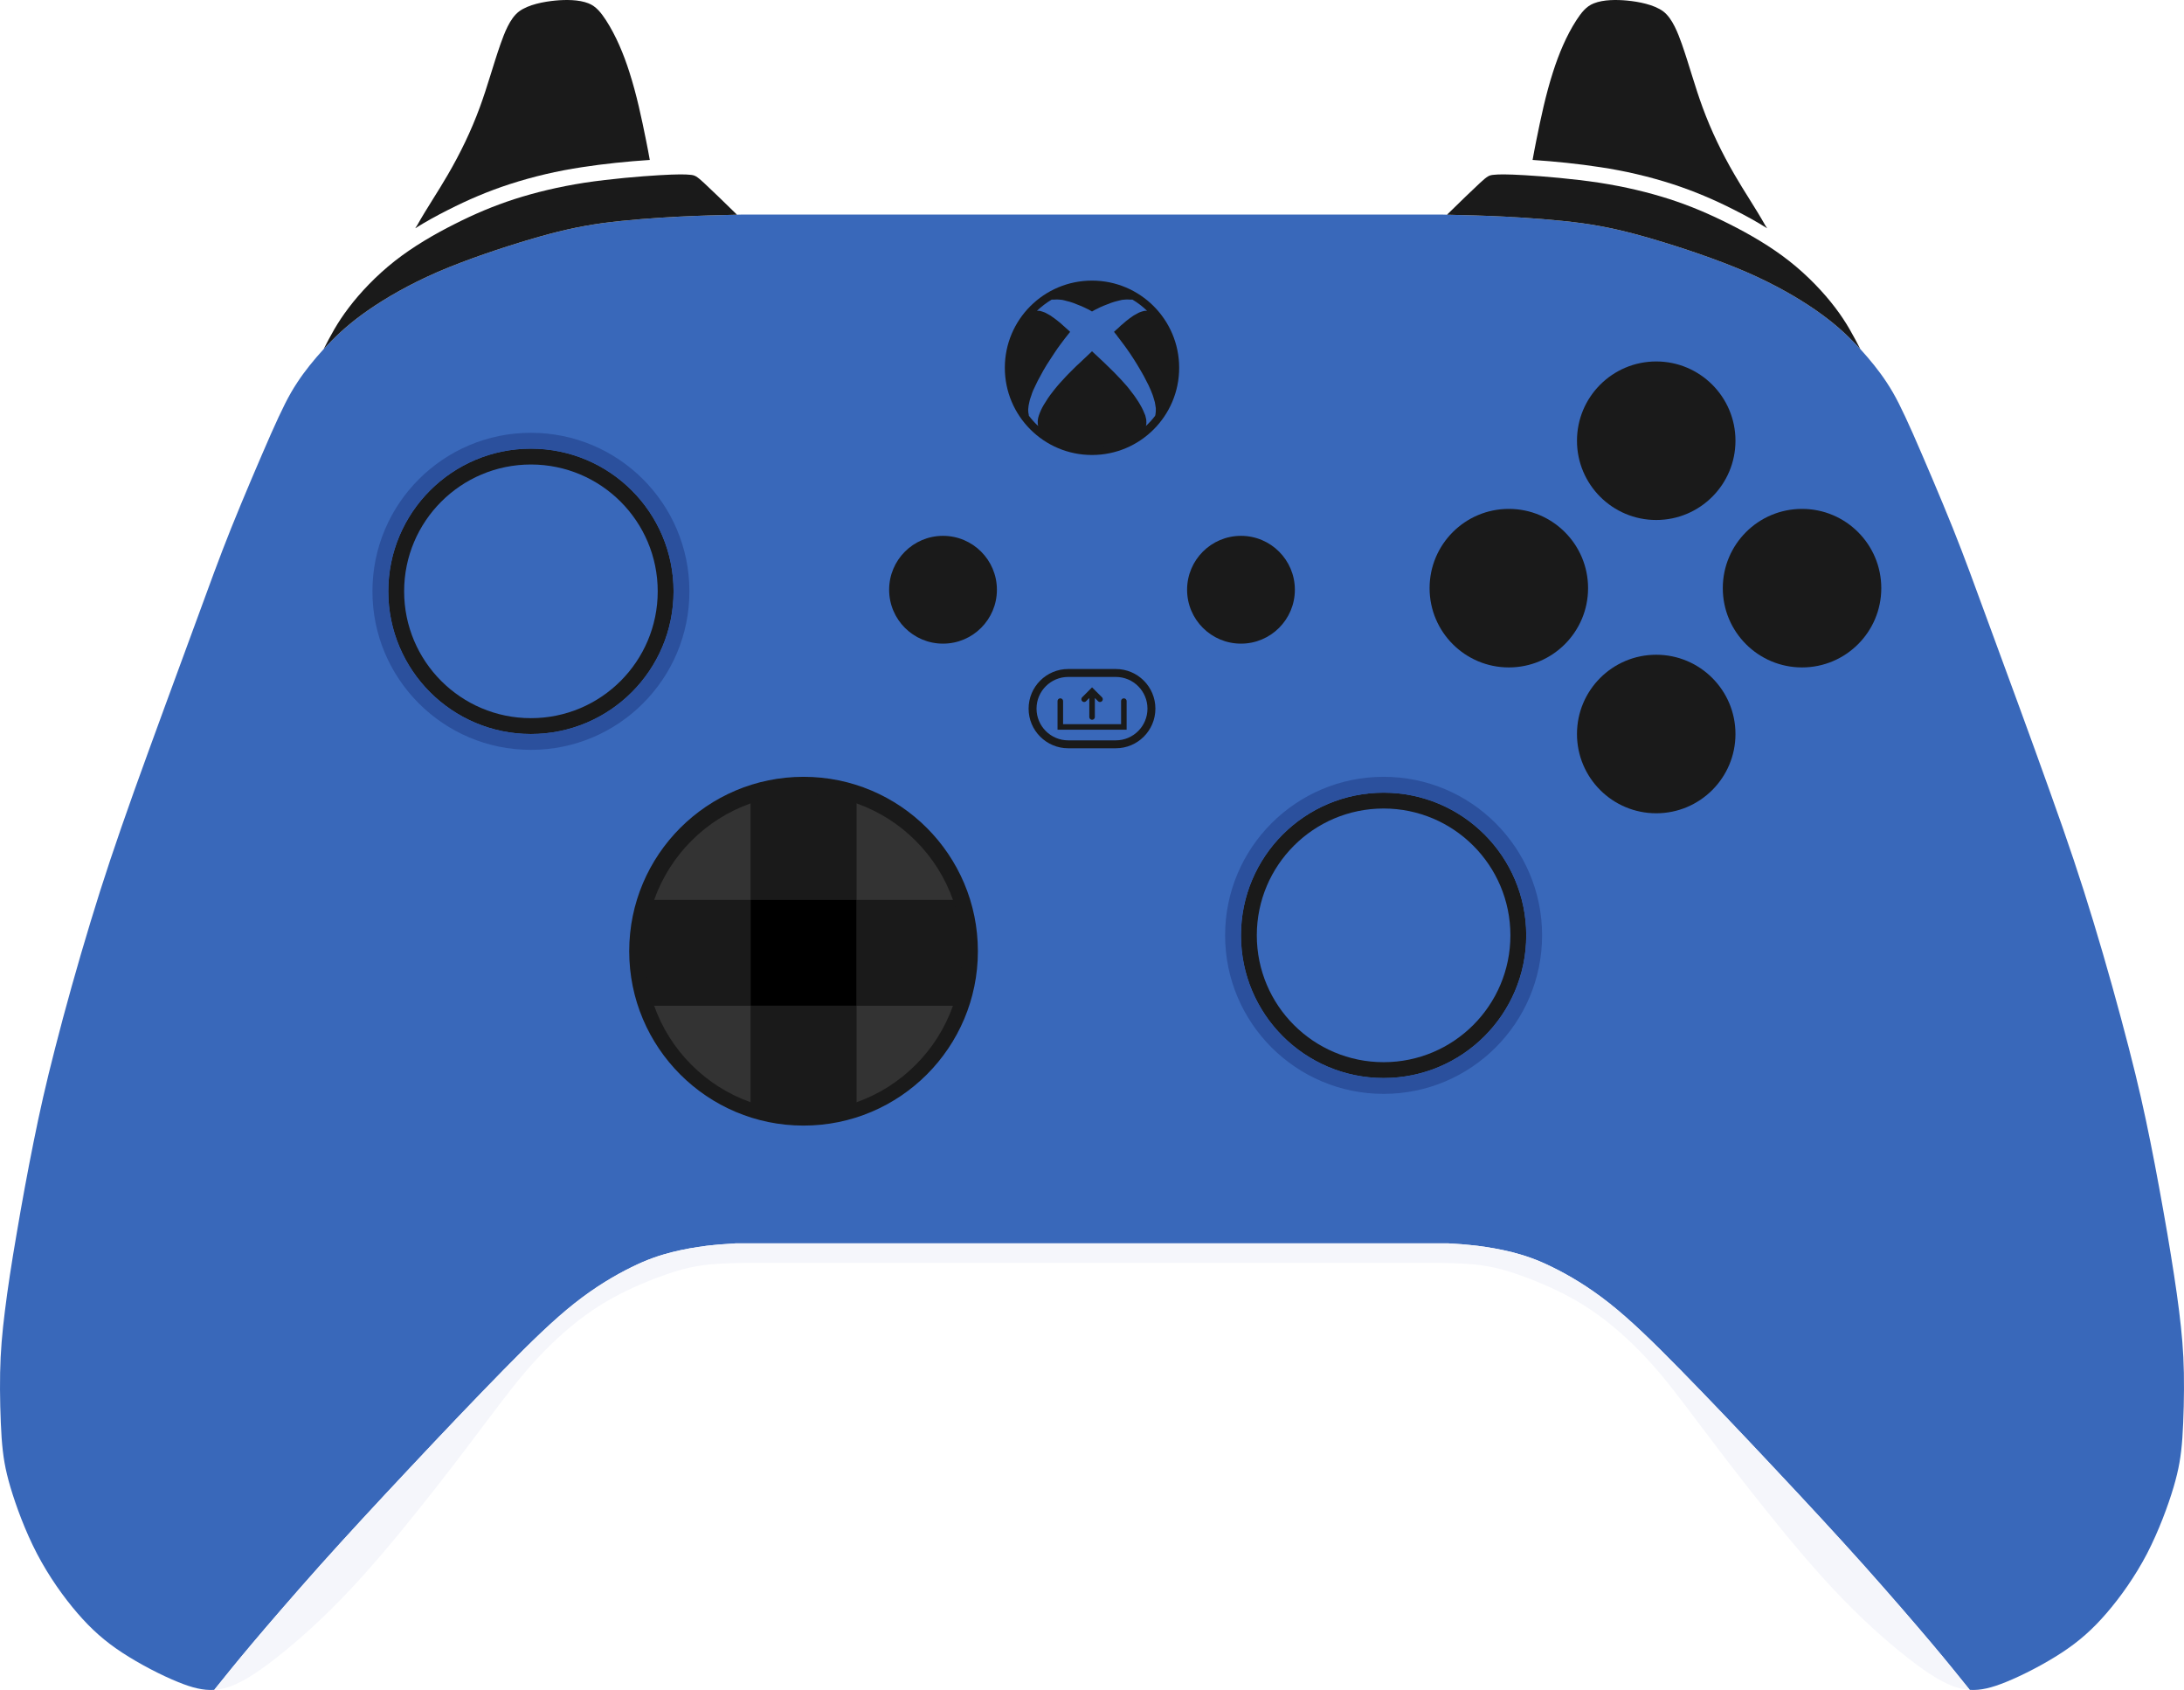
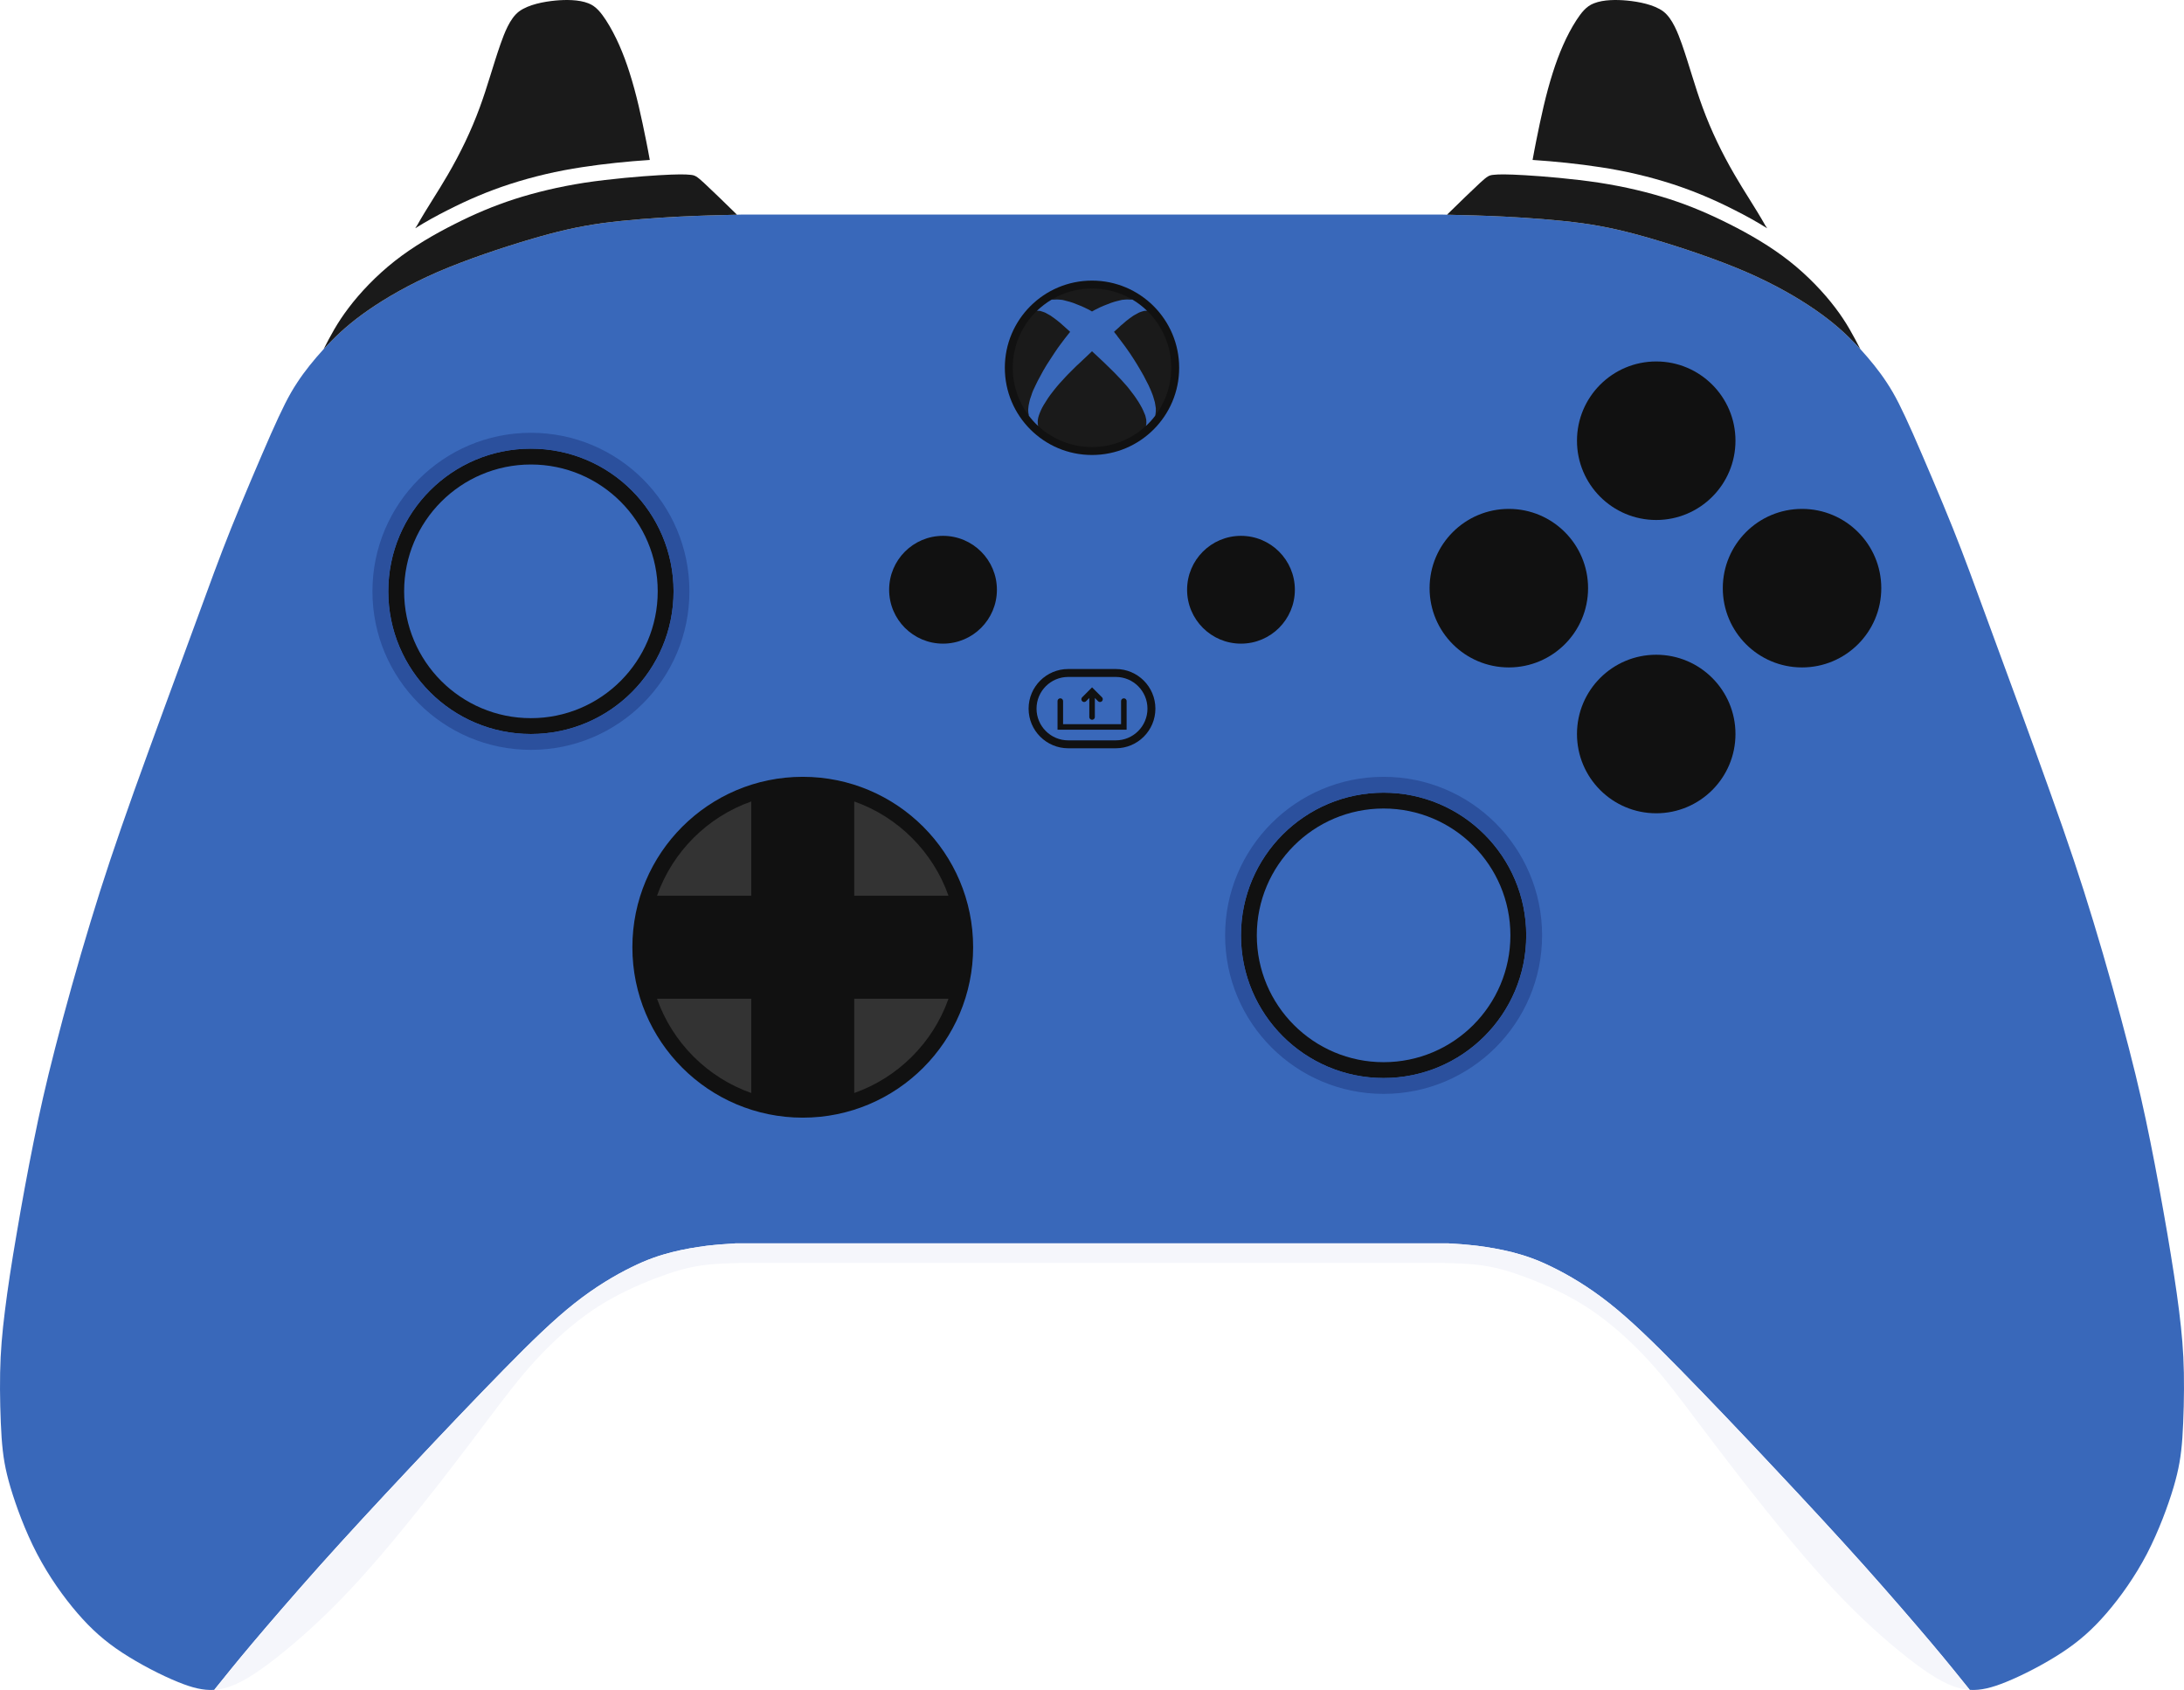
<svg xmlns="http://www.w3.org/2000/svg" width="1378" height="1066" viewBox="0 0 1378 1066" fill="none">
  <path fill-rule="evenodd" clip-rule="evenodd" d="M909.963 135.352C910.997 135.352 911.946 135.352 912.98 135.438C924.188 135.697 935.568 135.956 949.448 136.646C964.622 137.421 982.64 138.714 998.072 140.783C1013.42 142.939 1026.18 145.87 1043.68 151.043C1061.18 156.216 1083.42 163.63 1101.79 171.562C1120.24 179.579 1134.81 188.114 1145.75 195.701C1156.79 203.374 1164.2 210.099 1171.27 217.514C1172.14 218.376 1172.91 219.324 1173.77 220.186C1179.89 226.91 1185.67 233.98 1190.41 241.222C1195.84 249.412 1199.9 257.689 1207.05 273.725C1214.12 289.846 1224.38 313.813 1232.14 333.125C1239.9 352.523 1245.24 367.352 1255.68 395.802C1266.11 424.166 1281.63 466.238 1293.26 498.913C1304.99 531.588 1312.83 554.952 1320.85 581.419C1328.96 607.973 1337.15 637.63 1343.18 660.994C1349.22 684.358 1353.01 701.428 1356.8 720.309C1360.6 739.103 1364.3 759.709 1367.49 778.158C1370.6 796.607 1373.18 812.988 1374.91 826.954C1376.63 840.834 1377.67 852.301 1377.92 865.923C1378.18 879.458 1377.75 895.149 1376.98 906.96C1376.11 918.685 1374.82 926.531 1371.37 938.256C1367.84 950.067 1362.06 965.672 1354.65 980.069C1347.15 994.381 1337.92 1007.4 1329.04 1017.66C1320.25 1027.83 1311.89 1035.25 1300.85 1042.49C1289.9 1049.64 1276.28 1056.71 1265.59 1061.02C1256.62 1064.64 1249.73 1066.37 1242.83 1065.94C1236.02 1057.49 1229.21 1048.95 1218.52 1036.28C1207.74 1023.52 1193.09 1006.54 1176.1 987.483C1159.12 968.517 1139.72 947.567 1119.37 925.928C1099.03 904.202 1077.65 881.786 1060.06 863.854C1042.47 845.921 1028.59 832.472 1015.4 822.04C1002.21 811.608 989.537 804.194 979.45 799.28C969.363 794.28 961.777 791.866 954.19 789.883C946.604 787.986 939.017 786.693 932.206 785.831C925.481 785.055 919.532 784.624 913.67 784.279H464.33C458.468 784.624 452.519 785.055 445.795 785.831C438.984 786.693 431.397 787.986 423.811 789.883C416.224 791.866 408.637 794.28 398.55 799.28C388.463 804.194 375.79 811.608 362.6 822.04C349.409 832.472 335.529 845.921 317.941 863.854C300.354 881.786 278.973 904.202 258.627 925.928C238.281 947.567 218.883 968.517 201.899 987.483C184.916 1006.54 170.259 1023.52 159.482 1036.28C148.792 1048.95 141.982 1057.49 135.171 1065.94C128.274 1066.37 121.29 1064.64 112.41 1061.02C101.72 1056.71 88.098 1049.64 77.149 1042.49C66.114 1035.25 57.752 1027.83 48.958 1017.66C40.078 1007.4 30.853 994.381 23.352 980.069C15.852 965.672 10.163 950.067 6.628 938.256C3.179 926.531 1.886 918.685 1.023 906.96C0.248 895.149 -0.183 879.458 0.075 865.923C0.334 852.301 1.369 840.834 3.093 826.954C4.817 812.988 7.317 796.607 10.507 778.158C13.611 759.709 17.404 739.103 21.197 720.309C24.991 701.428 28.785 684.358 34.819 660.994C40.768 637.63 49.044 607.973 57.148 581.419C65.166 554.952 73.012 531.588 84.65 498.913C96.375 466.238 111.893 424.166 122.325 395.802C132.757 367.352 138.102 352.523 145.861 333.125C153.62 313.813 163.88 289.846 170.949 273.725C178.105 257.689 182.156 249.412 187.588 241.222C192.33 233.98 198.106 226.91 204.227 220.186C205.002 219.323 205.865 218.376 206.728 217.514C213.797 210.099 221.211 203.374 232.246 195.701C243.195 188.114 257.765 179.579 276.128 171.562C294.577 163.63 316.82 156.216 334.321 151.043C351.822 145.87 364.582 142.939 379.928 140.783C395.36 138.714 413.378 137.421 428.552 136.646C442.432 135.956 453.812 135.697 465.02 135.438C466.054 135.352 467.003 135.352 468.037 135.352H909.963Z" fill="#3968BA" />
-   <path fill-rule="evenodd" clip-rule="evenodd" d="M689 784.279C614.082 784.279 539.249 784.279 464.33 784.279C458.468 784.624 452.519 785.055 445.795 785.831C438.984 786.693 431.397 787.986 423.81 789.883C416.224 791.866 408.637 794.28 398.55 799.28C388.463 804.194 375.79 811.608 362.599 822.04C349.409 832.472 335.529 845.921 317.941 863.854C300.354 881.786 278.973 904.202 258.627 925.927C238.281 947.567 218.883 968.517 201.899 987.484C184.915 1006.54 170.259 1023.52 159.483 1036.28C148.792 1048.95 141.981 1057.49 135.171 1065.94C136.55 1065.85 137.929 1065.68 139.309 1065.42C147.758 1063.78 156.724 1058.95 169.225 1049.64C181.725 1040.33 197.847 1026.54 214.659 1009.3C231.47 992.053 248.971 971.189 264.921 951.188C280.87 931.272 295.267 912.219 306.992 896.615C318.803 881.01 327.856 868.854 338.805 857.129C349.754 845.318 362.427 834.024 375.445 825.403C388.463 816.781 401.826 810.919 412.861 806.608C423.897 802.384 432.69 799.711 441.915 798.332C451.054 796.952 460.537 796.78 470.107 796.607C543.042 796.607 616.064 796.607 689 796.607C761.936 796.607 834.958 796.607 907.894 796.607C917.377 796.78 926.947 796.952 936.086 798.332C945.31 799.711 954.104 802.384 965.139 806.608C976.174 810.919 989.537 816.781 1002.56 825.403C1015.57 834.024 1028.25 845.318 1039.2 857.129C1050.14 868.854 1059.2 881.01 1070.92 896.615C1082.73 912.219 1097.13 931.272 1113.08 951.188C1129.03 971.189 1146.53 992.053 1163.34 1009.3C1180.15 1026.54 1196.28 1040.33 1208.78 1049.64C1221.28 1058.95 1230.24 1063.78 1238.61 1065.42C1240.07 1065.68 1241.45 1065.85 1242.83 1065.94C1236.02 1057.49 1229.21 1048.95 1218.52 1036.28C1207.74 1023.52 1193.09 1006.54 1176.1 987.484C1159.12 968.517 1139.72 947.567 1119.37 925.927C1099.03 904.202 1077.65 881.786 1060.06 863.854C1042.47 845.921 1028.59 832.472 1015.4 822.04C1002.21 811.608 989.537 804.194 979.45 799.28C969.364 794.28 961.777 791.866 954.19 789.883C946.603 787.986 939.017 786.693 932.206 785.831C925.481 785.055 919.533 784.624 913.67 784.279C838.752 784.279 763.919 784.279 689 784.279Z" fill="#F5F6FB" />
  <path fill-rule="evenodd" clip-rule="evenodd" d="M261.988 144C268.673 139.775 275.614 135.982 282.641 132.447C295.325 125.98 308.094 120.548 321.634 116.151C336.545 111.323 351.714 107.788 367.225 105.46C381.28 103.304 395.677 101.839 409.988 100.89C409.217 96.838 408.531 92.786 407.674 88.733C404.761 74.249 401.676 59.678 397.134 45.538C393.534 34.243 388.735 22.603 382.308 12.688C379.394 8.291 376.223 3.98 371.253 2.083C365.168 -0.331 356.77 -0.245 350.343 0.359C343.23 1.048 333.289 2.859 327.461 7.256C321.634 11.653 318.206 21.051 315.806 27.776C311.179 40.968 307.579 54.59 302.695 67.782C297.296 82.526 290.44 96.666 282.556 110.202C276.385 120.893 269.444 131.067 263.359 141.845L263.188 142.189L262.931 142.534C262.588 143.052 262.331 143.483 261.988 144Z" fill="#1A1A1A" />
  <path fill-rule="evenodd" clip-rule="evenodd" d="M1114.99 144C1108.3 139.775 1101.36 135.982 1094.34 132.447C1081.65 125.98 1068.88 120.548 1055.34 116.151C1040.43 111.323 1025.18 107.788 1009.75 105.46C995.697 103.304 981.3 101.839 966.988 100.89C967.76 96.838 968.445 92.786 969.302 88.733C972.216 74.249 975.301 59.678 979.843 45.538C983.442 34.243 988.241 22.603 994.669 12.688C997.582 8.291 1000.67 3.98 1005.72 2.083C1011.81 -0.331 1020.21 -0.245 1026.63 0.359C1033.75 1.048 1043.69 2.859 1049.52 7.256C1055.26 11.653 1058.77 21.051 1061.17 27.776C1065.8 40.968 1069.4 54.59 1074.28 67.782C1079.68 82.526 1086.54 96.666 1094.42 110.202C1100.59 120.893 1107.53 131.067 1113.62 141.845L1113.79 142.189L1114.05 142.534C1114.39 143.052 1114.65 143.483 1114.99 144Z" fill="#1A1A1A" />
  <path fill-rule="evenodd" clip-rule="evenodd" d="M379.928 140.783C395.36 138.714 413.379 137.421 428.552 136.645C442.432 135.956 453.812 135.697 465.02 135.438C456.83 127.42 448.64 119.489 444.07 115.264C439.415 111.04 438.467 110.523 435.535 110.264C432.518 109.919 427.604 109.833 415.793 110.523C404.068 111.212 385.446 112.764 368.807 115.264C352.254 117.851 337.77 121.385 324.58 125.61C311.303 129.921 299.32 135.007 286.732 141.387C274.059 147.767 260.782 155.44 249.058 164.665C237.333 173.889 227.16 184.666 220.004 194.149C212.762 203.633 208.451 211.909 204.227 220.186C205.003 219.324 205.865 218.375 206.727 217.513C213.797 210.099 221.211 203.374 232.246 195.701C243.195 188.115 257.765 179.579 276.128 171.562C294.578 163.63 316.821 156.216 334.322 151.043C351.823 145.87 364.582 142.939 379.928 140.783Z" fill="#1A1A1A" />
+   <path fill-rule="evenodd" clip-rule="evenodd" d="M689 784.279C614.082 784.279 539.249 784.279 464.33 784.279C458.468 784.624 452.519 785.055 445.795 785.831C438.984 786.693 431.397 787.986 423.81 789.883C416.224 791.866 408.637 794.28 398.55 799.28C388.463 804.194 375.79 811.608 362.599 822.04C349.409 832.472 335.529 845.921 317.941 863.854C300.354 881.786 278.973 904.202 258.627 925.927C238.281 947.567 218.883 968.517 201.899 987.484C184.915 1006.54 170.259 1023.52 159.483 1036.28C148.792 1048.95 141.981 1057.49 135.171 1065.94C136.55 1065.85 137.929 1065.68 139.309 1065.42C147.758 1063.78 156.724 1058.95 169.225 1049.64C181.725 1040.33 197.847 1026.54 214.659 1009.3C231.47 992.053 248.971 971.189 264.921 951.188C280.87 931.272 295.267 912.219 306.992 896.615C318.803 881.01 327.856 868.854 338.805 857.129C349.754 845.318 362.427 834.024 375.445 825.403C388.463 816.781 401.826 810.919 412.861 806.608C423.897 802.384 432.69 799.711 441.915 798.332C451.054 796.952 460.537 796.78 470.107 796.607C543.042 796.607 616.064 796.607 689 796.607C761.936 796.607 834.958 796.607 907.894 796.607C917.377 796.78 926.947 796.952 936.086 798.332C945.31 799.711 954.104 802.384 965.139 806.608C976.174 810.919 989.537 816.781 1002.56 825.403C1015.57 834.024 1028.25 845.318 1039.2 857.129C1050.14 868.854 1059.2 881.01 1070.92 896.615C1082.73 912.219 1097.13 931.272 1113.08 951.188C1129.03 971.189 1146.53 992.053 1163.34 1009.3C1180.15 1026.54 1196.28 1040.33 1208.78 1049.64C1221.28 1058.95 1230.24 1063.78 1238.61 1065.42C1240.07 1065.68 1241.45 1065.85 1242.83 1065.94C1236.02 1057.49 1229.21 1048.95 1218.52 1036.28C1207.74 1023.52 1193.09 1006.54 1176.1 987.484C1159.12 968.517 1139.72 947.567 1119.37 925.927C1099.03 904.202 1077.65 881.786 1060.06 863.854C1042.47 845.921 1028.59 832.472 1015.4 822.04C1002.21 811.608 989.537 804.194 979.45 799.28C969.364 794.28 961.777 791.866 954.19 789.883C946.603 787.986 939.017 786.693 932.206 785.831C925.481 785.055 919.533 784.624 913.67 784.279C838.752 784.279 763.919 784.279 689 784.279Z" fill="#F5F6FB" />
  <path fill-rule="evenodd" clip-rule="evenodd" d="M933.93 115.264C929.361 119.489 921.171 127.42 912.98 135.438C924.188 135.697 935.568 135.956 949.448 136.645C964.622 137.421 982.64 138.714 998.072 140.783C1013.42 142.939 1026.18 145.87 1043.68 151.043C1061.18 156.216 1083.42 163.63 1101.79 171.562C1120.24 179.579 1134.81 188.115 1145.75 195.701C1156.79 203.374 1164.2 210.099 1171.27 217.513C1172.14 218.375 1172.91 219.324 1173.77 220.186C1169.46 211.909 1165.24 203.633 1158 194.149C1150.84 184.666 1140.67 173.889 1128.94 164.665C1117.22 155.44 1103.94 147.767 1091.27 141.387C1078.59 135.007 1066.7 129.921 1053.42 125.61C1040.23 121.385 1025.75 117.851 1009.11 115.264C992.555 112.764 973.933 111.212 962.208 110.523C950.397 109.833 945.483 109.919 942.465 110.264C939.534 110.523 938.586 111.04 933.93 115.264Z" fill="#1A1A1A" />
-   <circle cx="507" cy="600" r="110" fill="#1A1A1A" />
-   <path d="M473.69 695.309C445.276 685.266 422.756 662.747 412.713 634.333H473.69V695.309Z" fill="#333333" />
-   <path d="M601.31 634.333C591.267 662.747 568.747 685.266 540.333 695.309V634.333H601.31Z" fill="#333333" />
-   <path d="M540.333 506.714C568.747 516.757 591.267 539.277 601.31 567.691H540.333V506.714Z" fill="#333333" />
-   <path d="M473.69 567.691H412.713C422.756 539.277 445.276 516.757 473.69 506.714V567.691Z" fill="#333333" />
-   <path d="M473.667 634.334H412.691C409.006 623.907 407 612.688 407 601C407 589.312 409.005 578.093 412.69 567.667H473.667V634.334Z" fill="#1A1A1A" />
-   <path d="M601.31 567.667C604.995 578.093 607 589.312 607 601C607 612.688 604.994 623.908 601.309 634.334H540.333V567.667H601.31Z" fill="#1A1A1A" />
-   <path d="M540.334 695.309C529.908 698.994 518.688 701 507 701C495.312 701 484.093 698.994 473.667 695.309V634.333H540.334V695.309Z" fill="#1A1A1A" />
-   <path d="M507 501C518.688 501 529.908 503.005 540.334 506.69V567.667H473.667V506.69C484.093 503.005 495.312 501 507 501Z" fill="#1A1A1A" />
-   <rect x="473.667" y="567.667" width="66.667" height="66.667" fill="black" />
-   <circle cx="334.988" cy="373" r="90" fill="#1A1A1A" />
+   <circle cx="506.5" cy="597.5" r="107.5" fill="#111111" />
+   <path d="M474 689.451C446.297 679.659 424.341 657.703 414.549 630H474V689.451Z" fill="#333333" />
+   <path d="M598.451 630C588.659 657.703 566.703 679.659 539 689.451V630H598.451Z" fill="#333333" />
+   <path d="M539 505.548C566.703 515.34 588.659 537.297 598.451 565H539V505.548Z" fill="#333333" />
+   <path d="M474 565H414.549C424.341 537.297 446.297 515.34 474 505.548V565Z" fill="#333333" />
+   <circle cx="334.988" cy="373" r="90" fill="#111111" />
  <path d="M334.988 453C379.171 453 414.988 417.183 414.988 373C414.988 328.817 379.171 293 334.988 293C290.806 293 254.988 328.817 254.988 373C254.988 417.183 290.806 453 334.988 453Z" fill="#3968BA" />
  <path fill-rule="evenodd" clip-rule="evenodd" d="M334.988 273C390.217 273 434.988 317.772 434.988 373C434.988 428.228 390.217 473 334.988 473C279.76 473 234.988 428.228 234.988 373C234.988 317.772 279.76 273 334.988 273ZM334.988 283C285.283 283 244.988 323.294 244.988 373C244.988 422.706 285.283 463 334.988 463C384.694 463 424.988 422.706 424.988 373C424.988 323.294 384.694 283 334.988 283Z" fill="#2B509D" />
-   <circle cx="872.988" cy="590" r="90" fill="#1A1A1A" />
+   <circle cx="872.988" cy="590" r="90" fill="#111111" />
  <path d="M872.988 670C917.171 670 952.988 634.183 952.988 590C952.988 545.817 917.171 510 872.988 510C828.805 510 792.988 545.817 792.988 590C792.988 634.183 828.805 670 872.988 670Z" fill="#3968BA" />
  <path fill-rule="evenodd" clip-rule="evenodd" d="M872.988 490C928.217 490 972.988 534.772 972.988 590C972.988 645.228 928.217 690 872.988 690C817.76 690 772.988 645.228 772.988 590C772.988 534.772 817.76 490 872.988 490ZM872.988 500C823.283 500 782.988 540.294 782.988 590C782.988 639.706 823.283 680 872.988 680C922.694 680 962.988 639.706 962.988 590C962.988 540.294 922.694 500 872.988 500Z" fill="#2B509D" />
-   <path d="M1045 513C1072.61 513 1095 490.614 1095 463C1095 435.386 1072.61 413 1045 413C1017.39 413 995 435.386 995 463C995 490.614 1017.39 513 1045 513Z" fill="#1A1A1A" />
-   <path d="M1137 421C1164.61 421 1187 398.614 1187 371C1187 343.386 1164.61 321 1137 321C1109.39 321 1087 343.386 1087 371C1087 398.614 1109.39 421 1137 421Z" fill="#1A1A1A" />
-   <path d="M952 421C979.614 421 1002 398.614 1002 371C1002 343.386 979.614 321 952 321C924.386 321 902 343.386 902 371C902 398.614 924.386 421 952 421Z" fill="#1A1A1A" />
-   <path d="M1045 328C1072.61 328 1095 305.614 1095 278C1095 250.386 1072.61 228 1045 228C1017.39 228 995 250.386 995 278C995 305.614 1017.39 328 1045 328Z" fill="#1A1A1A" />
-   <rect x="649" y="422" width="80" height="50" rx="25" fill="#1A1A1A" />
+   <path d="M1045 513C1072.61 513 1095 490.614 1095 463C1095 435.386 1072.61 413 1045 413C1017.39 413 995 435.386 995 463C995 490.614 1017.39 513 1045 513Z" fill="#111111" />
+   <path d="M1137 421C1164.61 421 1187 398.614 1187 371C1187 343.386 1164.61 321 1137 321C1109.39 321 1087 343.386 1087 371C1087 398.614 1109.39 421 1137 421Z" fill="#111111" />
+   <path d="M952 421C979.614 421 1002 398.614 1002 371C1002 343.386 979.614 321 952 321C924.386 321 902 343.386 902 371C902 398.614 924.386 421 952 421Z" fill="#111111" />
+   <path d="M1045 328C1072.61 328 1095 305.614 1095 278C1095 250.386 1072.61 228 1045 228C1017.39 228 995 250.386 995 278C995 305.614 1017.39 328 1045 328Z" fill="#111111" />
+   <rect x="649" y="422" width="80" height="50" rx="25" fill="#111111" />
  <rect x="654" y="427" width="70" height="40" rx="20" fill="#3968BA" />
-   <path d="M669 442.25V458.548H709.096V442.25M689.048 452.25V436M684.048 441.05L689.048 436.05L694.048 441.05" stroke="#1A1A1A" stroke-width="3.5" stroke-linecap="round" />
-   <circle cx="783" cy="372" r="34" fill="#1A1A1A" />
-   <circle cx="595" cy="372" r="34" fill="#1A1A1A" />
-   <circle cx="689" cy="232" r="55" fill="#1A1A1A" />
+   <path d="M669 442.25V458.548H709.096V442.25M689.048 452.25V436M684.048 441.05L689.048 436.05L694.048 441.05" stroke="#111111" stroke-width="3.5" stroke-linecap="round" />
+   <circle cx="783" cy="372" r="34" fill="#111111" />
+   <circle cx="595" cy="372" r="34" fill="#111111" />
+   <circle cx="689" cy="232" r="55" fill="#111111" />
  <circle cx="689" cy="232" r="50" fill="#1A1A1A" />
  <path fill-rule="evenodd" clip-rule="evenodd" d="M700.813 232.778C702.02 233.985 703.227 235.106 704.262 236.227C705.383 237.434 706.417 238.468 707.624 239.761C708.745 240.968 710.038 242.434 711.159 243.727C712.28 245.107 713.314 246.4 714.176 247.607C715.125 248.727 715.9 249.848 716.762 251.141C717.711 252.521 718.745 254.072 719.435 255.366C720.211 256.659 720.728 257.693 721.245 258.814C721.763 259.935 722.28 261.142 722.625 262.09C722.883 263.125 723.056 263.901 723.228 264.676C723.315 265.366 723.315 266.056 723.315 266.573C723.315 267.09 723.228 267.435 723.228 267.78C723.142 268.125 723.056 268.383 722.97 268.728C725.125 266.745 727.108 264.59 728.832 262.263C728.918 262.09 728.918 261.918 729.005 261.573C729.005 261.314 729.177 260.711 729.177 260.193C729.263 259.676 729.263 259.159 729.263 258.728C729.263 258.211 729.263 257.866 729.263 257.435C729.177 256.917 729.091 256.4 729.005 255.797C728.918 255.107 728.746 254.417 728.66 253.728C728.487 253.038 728.315 252.434 728.056 251.659C727.884 250.883 727.539 250.021 727.28 249.158C726.935 248.21 726.591 247.434 726.16 246.313C725.728 245.279 725.125 244.072 724.694 243.037C724.177 242.089 723.832 241.313 723.315 240.365C722.883 239.417 722.28 238.296 721.677 237.175C721.073 236.141 720.556 235.192 719.866 233.985C719.176 232.865 718.314 231.399 717.625 230.192C716.935 229.071 716.331 228.123 715.642 227.002C714.866 225.795 713.918 224.33 713.055 223.036C712.193 221.743 711.417 220.623 710.642 219.588C709.952 218.553 709.262 217.691 708.486 216.657C707.71 215.622 706.848 214.415 706.159 213.553C705.469 212.691 705.038 212.174 704.607 211.484C704.089 210.881 703.486 210.105 702.882 209.329C703.4 208.812 703.745 208.467 704.176 208.122C704.607 207.691 705.124 207.26 705.641 206.829C706.159 206.312 706.762 205.794 707.279 205.277C707.883 204.846 708.4 204.329 709.004 203.811C709.521 203.38 710.124 202.863 710.728 202.346C711.417 201.829 712.021 201.311 712.624 200.88C713.314 200.449 713.831 200.018 714.349 199.673C714.866 199.242 715.383 198.984 715.814 198.725C716.331 198.38 716.849 198.121 717.366 197.863C717.883 197.518 718.401 197.346 718.832 197.087C719.349 196.915 719.78 196.742 720.297 196.57C720.814 196.397 721.332 196.225 721.763 196.139C722.108 196.052 722.366 196.052 722.539 196.052C722.711 195.966 722.883 196.052 723.056 196.052C723.228 196.052 723.487 196.052 723.746 196.052C720.987 193.38 717.883 190.966 714.521 188.983C714.004 188.983 713.4 188.983 712.883 188.983C712.366 188.983 711.762 188.897 711.245 188.897C710.728 188.897 710.21 188.983 709.693 188.983C709.176 188.983 708.572 189.069 707.883 189.156C707.107 189.328 706.245 189.5 705.038 189.845C703.917 190.104 702.451 190.535 700.986 191.052C699.434 191.656 697.796 192.259 696.33 192.863C694.865 193.466 693.572 194.07 692.451 194.673C691.33 195.19 690.296 195.708 689.003 196.483C687.796 195.708 686.761 195.19 685.64 194.673C684.433 194.07 683.14 193.466 681.675 192.863C680.209 192.259 678.657 191.656 677.105 191.052C675.554 190.535 674.174 190.104 672.967 189.845C671.847 189.5 670.898 189.328 670.209 189.156C669.433 189.069 668.915 188.983 668.398 188.983C667.881 188.983 667.364 188.897 666.76 188.897C666.243 188.897 665.726 188.983 665.208 188.983C664.605 188.983 664.088 188.983 663.57 188.983C660.208 190.966 657.104 193.38 654.259 196.052C654.518 196.052 654.777 196.052 655.035 196.052C655.208 196.052 655.294 195.966 655.466 196.052C655.725 196.052 655.898 196.052 656.329 196.139C656.673 196.225 657.191 196.397 657.708 196.57C658.225 196.742 658.656 196.915 659.173 197.087C659.691 197.346 660.122 197.518 660.639 197.863C661.156 198.121 661.674 198.38 662.191 198.725C662.708 198.984 663.139 199.242 663.656 199.673C664.174 200.018 664.777 200.449 665.381 200.88C665.984 201.311 666.674 201.829 667.277 202.346C667.881 202.863 668.484 203.38 669.088 203.811C669.605 204.329 670.209 204.846 670.726 205.277C671.329 205.794 671.933 206.312 672.45 206.829C672.967 207.26 673.398 207.691 673.916 208.122C674.26 208.467 674.605 208.812 675.209 209.329C674.605 210.105 674.002 210.881 673.485 211.484C672.967 212.174 672.536 212.691 671.847 213.553C671.243 214.415 670.295 215.622 669.519 216.657C668.743 217.691 668.139 218.553 667.364 219.588C666.674 220.623 665.898 221.743 665.036 223.036C664.174 224.33 663.225 225.795 662.45 227.002C661.674 228.123 661.156 229.071 660.38 230.192C659.691 231.399 658.829 232.865 658.139 233.985C657.449 235.192 656.932 236.141 656.415 237.175C655.811 238.296 655.208 239.417 654.691 240.365C654.173 241.313 653.828 242.089 653.397 243.037C652.88 244.072 652.363 245.279 651.846 246.313C651.414 247.434 651.07 248.21 650.811 249.158C650.466 250.021 650.208 250.883 649.949 251.659C649.69 252.434 649.604 253.038 649.432 253.728C649.259 254.417 649.173 255.107 649.001 255.797C648.914 256.4 648.828 256.917 648.828 257.435C648.742 257.866 648.742 258.211 648.742 258.728C648.742 259.159 648.828 259.676 648.828 260.193C648.914 260.711 649.001 261.314 649.087 261.573C649.173 261.918 649.173 262.09 649.173 262.263C650.983 264.59 652.88 266.745 655.035 268.728C654.949 268.383 654.949 268.125 654.863 267.78C654.777 267.435 654.777 267.09 654.777 266.573C654.691 266.056 654.777 265.366 654.863 264.676C654.949 263.901 655.122 263.125 655.466 262.09C655.811 261.142 656.242 259.935 656.76 258.814C657.277 257.693 657.794 256.659 658.57 255.366C659.346 254.072 660.38 252.521 661.243 251.141C662.105 249.848 662.967 248.727 663.829 247.607C664.777 246.4 665.726 245.107 666.932 243.727C668.053 242.434 669.26 240.968 670.467 239.761C671.588 238.468 672.622 237.434 673.743 236.227C674.864 235.106 675.985 233.985 677.192 232.778C678.399 231.571 679.692 230.278 681.071 229.071C682.364 227.778 683.657 226.571 685.554 224.847C686.589 223.899 687.796 222.778 689.003 221.571C690.296 222.778 691.503 223.899 692.537 224.847C694.348 226.571 695.727 227.778 697.02 229.071C698.313 230.278 699.606 231.571 700.813 232.778Z" fill="#3968BA" />
</svg>
